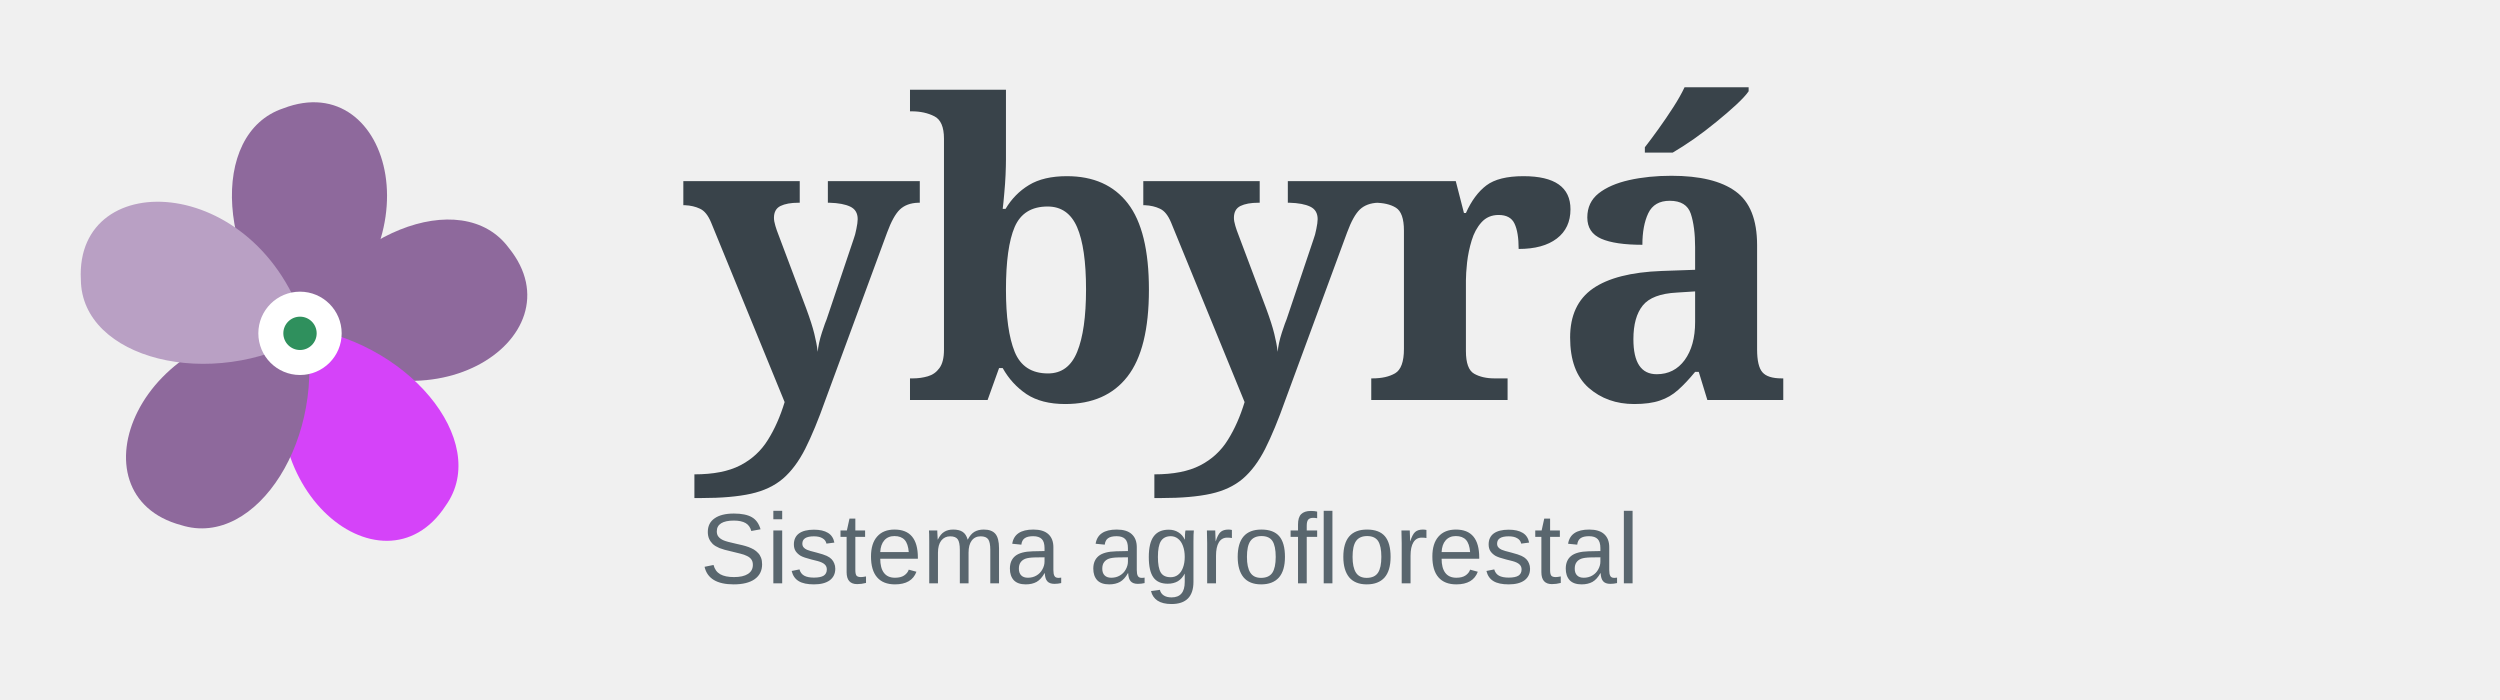
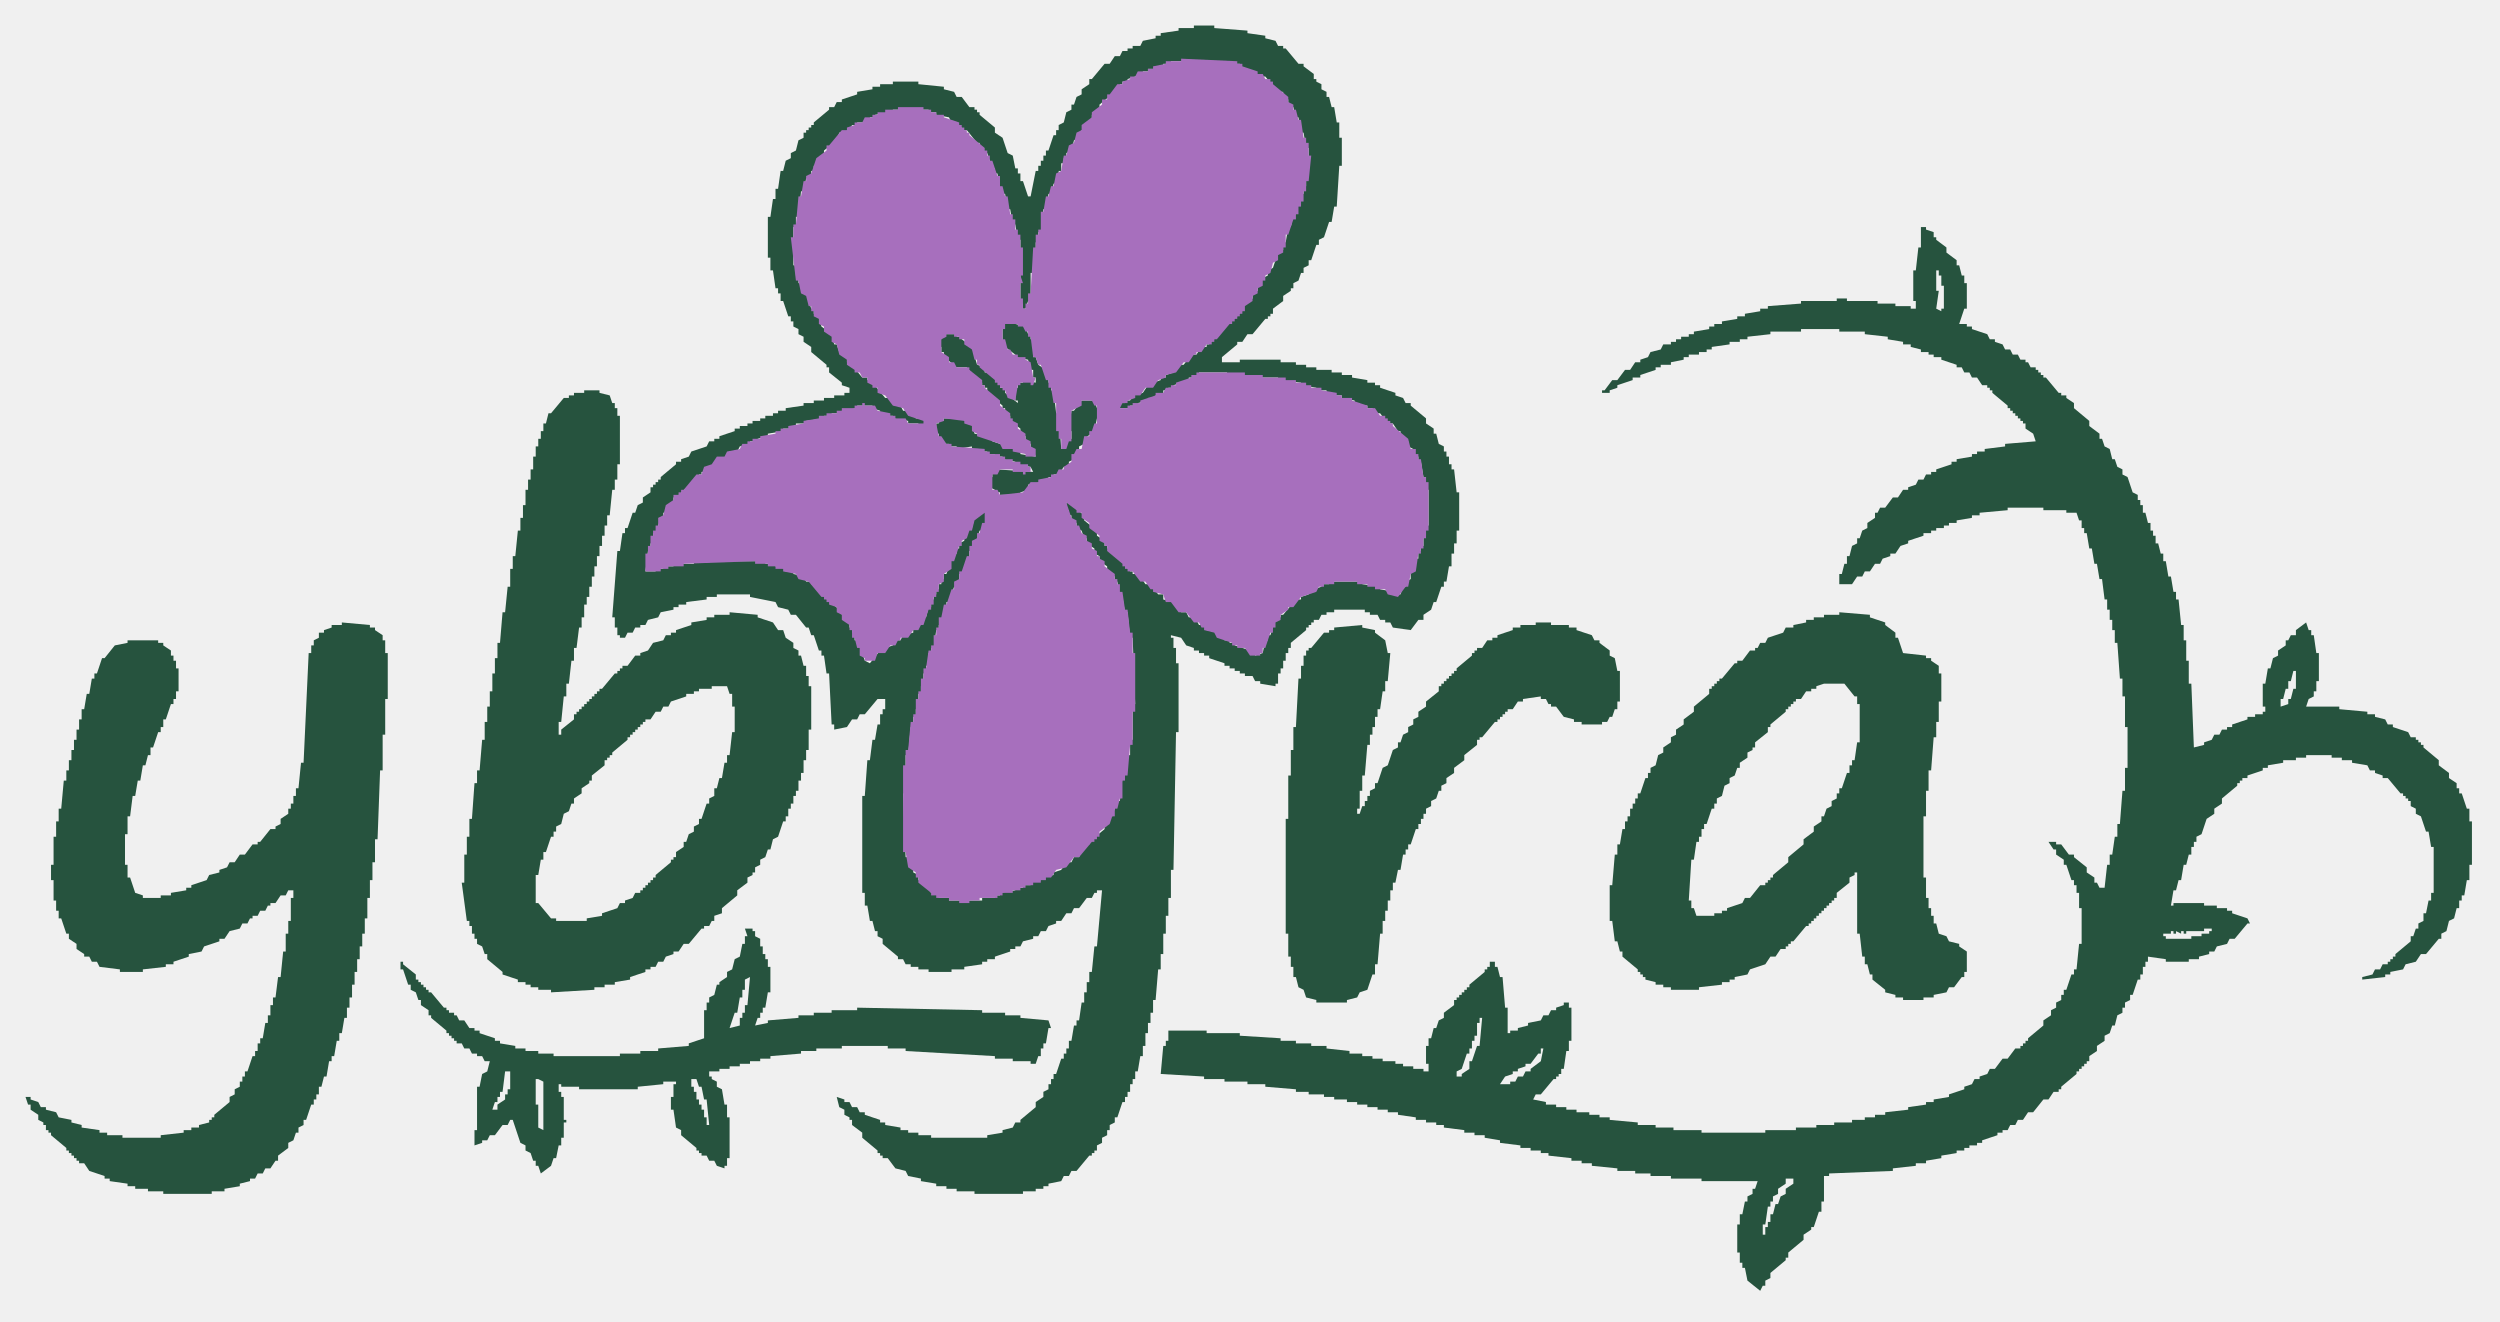
- <svg xmlns="http://www.w3.org/2000/svg" viewBox="0 0 300 84" role="img" aria-labelledby="titulo">
-   <g transform="translate(4 8)">
-     <g fill="#8E699C">
-       <path id="petala" d="M32 33C22 24 21 8 30 5c13-5 19 17 2 28Z" />
-       <use href="#petala" transform="rotate(72 32 32)" />
-       <use href="#petala" transform="rotate(144 32 32)" fill="#D543F9" />
-       <use href="#petala" transform="rotate(216 32 32)" />
-       <use href="#petala" transform="rotate(288 32 32)" fill="#B9A0C4" />
-     </g>
-     <circle cx="32" cy="32" r="5" fill="#FFFFFF" />
-     <circle cx="32" cy="32" r="2" fill="#2F905D" />
-   </g>
-   <text x="82" y="48" fill="#39434A" font-family="Georgia,serif" font-size="49" font-weight="600" letter-spacing="-2">ybyrá</text>
-   <text x="84" y="70" fill="#59666E" font-family="Segoe UI,Arial,sans-serif" font-size="12">Sistema agroflorestal</text>
+ <svg xmlns="http://www.w3.org/2000/svg" viewBox="328 528 980 518" role="img" aria-labelledby="titulo">
+   <path fill="#26533E" fill-rule="evenodd" d="M796 538L804 538L804 539L817 540L817 541L824 542L824 543L828 544L829 546L831 546L831 547L832 547L837 553L839 553L839 554L843 557L843 559L844 559L844 560L846 561L846 563L848 564L848 566L849 566L850 570L851 570L852 576L853 576L853 582L854 582L854 593L853 593L852 609L851 609L850 615L849 615L847 621L845 622L845 624L844 624L842 630L841 630L841 632L839 633L839 635L838 635L837 638L835 639L835 641L834 641L834 642L831 644L831 646L827 649L827 651L826 651L826 652L825 652L825 653L824 653L819 659L817 659L815 662L813 662L813 663L807 668L807 670L814 670L814 669L830 669L830 670L836 670L836 671L840 671L840 672L844 672L844 673L850 673L850 674L854 674L854 675L858 675L858 676L864 677L864 678L867 678L867 679L869 679L869 680L875 682L875 683L878 684L879 686L881 686L881 687L887 692L887 694L890 696L890 698L891 698L892 702L894 703L894 705L895 705L895 707L896 707L896 710L897 710L897 712L898 712L899 721L900 721L900 736L899 736L899 741L898 741L898 745L897 745L897 750L896 750L895 756L894 756L894 758L893 758L891 764L890 764L889 767L886 769L886 771L884 771L881 775L874 774L873 772L871 772L871 771L869 771L868 769L865 769L865 768L863 768L863 767L851 767L851 768L848 768L848 769L846 769L845 771L843 771L843 772L842 772L842 773L841 773L841 774L840 774L840 775L834 780L834 782L833 782L833 784L832 784L832 787L831 787L831 790L830 790L830 792L829 792L829 796L828 796L828 797L822 796L822 795L820 795L819 793L816 793L816 792L814 792L814 791L812 791L812 790L810 790L810 789L808 789L808 788L802 786L802 785L800 785L800 784L798 784L798 783L796 783L796 782L793 781L791 778L787 777L787 778L788 778L788 782L789 782L789 788L790 788L790 815L789 815L788 869L787 869L787 880L786 880L786 887L785 887L785 894L784 894L784 902L783 902L783 908L782 908L781 920L780 920L780 925L779 925L779 929L778 929L778 933L777 933L777 938L776 938L776 942L775 942L774 948L773 948L773 951L772 951L772 953L771 953L771 956L770 956L770 958L769 958L769 960L768 960L766 966L765 966L765 968L763 969L763 971L762 971L762 973L760 974L760 976L758 977L758 979L757 979L757 980L756 980L756 981L755 981L750 987L748 987L747 989L745 989L744 991L739 992L739 993L737 993L737 994L734 994L734 995L729 995L729 996L710 996L710 995L703 995L703 994L699 994L699 993L695 993L695 992L689 991L689 990L684 989L683 987L679 986L676 982L674 982L674 981L673 981L673 980L672 980L672 979L666 974L666 972L662 969L662 967L661 967L661 966L659 965L659 963L657 962L656 958L659 959L659 960L661 960L662 962L664 962L665 964L667 964L667 965L673 967L673 968L675 968L675 969L681 970L681 971L684 971L684 972L688 972L688 973L693 973L693 974L715 974L715 973L721 972L721 971L725 970L726 968L728 968L728 967L734 962L734 960L737 958L737 956L739 955L739 953L740 953L740 951L741 951L741 949L742 949L744 943L745 943L745 941L746 941L746 939L747 939L747 936L748 936L749 930L750 930L750 928L751 928L752 921L753 921L753 917L754 917L754 913L755 913L755 909L756 909L757 899L758 899L760 877L758 877L758 878L757 878L756 880L754 880L751 884L749 884L748 886L746 886L744 889L742 889L742 890L739 891L738 893L736 893L735 895L733 895L733 896L729 897L728 899L726 899L726 900L724 900L724 901L718 903L718 904L715 904L715 905L713 905L713 906L706 907L706 908L701 908L701 909L692 909L692 908L688 908L688 907L685 907L685 906L683 906L682 904L680 904L680 903L674 898L674 896L672 895L672 893L671 893L670 889L669 889L668 883L667 883L667 878L666 878L666 840L667 840L668 826L669 826L670 818L671 818L672 812L673 812L673 808L674 808L674 806L675 806L675 802L672 802L667 808L665 808L664 810L662 810L660 813L655 814L655 812L654 812L653 792L652 792L651 785L650 785L650 783L649 783L647 777L646 777L645 774L644 774L640 769L638 769L637 767L633 766L632 764L622 762L622 761L609 761L609 762L605 762L605 763L597 764L597 765L594 765L594 766L592 766L592 767L587 768L586 770L582 771L581 773L579 773L579 774L577 774L576 776L574 776L573 778L571 778L571 777L570 777L570 774L569 774L569 770L568 770L570 744L571 744L572 737L573 737L573 735L574 735L576 729L577 729L578 726L580 725L580 723L583 721L583 719L584 719L584 718L585 718L585 717L586 717L586 716L587 716L587 715L593 710L593 709L595 709L595 708L598 707L599 705L605 703L606 701L608 701L608 700L610 700L610 699L616 697L616 696L618 696L618 695L621 695L621 694L623 694L623 693L626 693L626 692L628 692L628 691L631 691L631 690L633 690L633 689L636 689L636 688L643 687L643 686L647 686L647 685L651 685L651 684L655 684L655 683L659 683L659 682L661 682L661 680L658 679L658 678L653 674L653 672L652 672L652 671L646 666L646 664L643 662L643 660L641 659L641 657L639 656L639 654L638 654L638 652L637 652L635 646L634 646L634 643L633 643L633 641L632 641L631 634L630 634L630 629L629 629L629 613L630 613L631 606L632 606L632 602L633 602L634 595L635 595L636 591L638 590L638 588L640 587L641 583L643 582L643 580L644 580L644 579L645 579L645 578L646 578L646 577L647 577L647 576L653 571L653 570L655 570L656 568L658 568L658 567L664 565L664 564L670 563L670 562L673 562L673 561L678 561L678 560L688 560L688 561L698 562L698 563L702 564L703 566L705 566L708 570L710 570L710 571L711 571L711 572L712 572L712 573L718 578L718 580L721 582L723 588L725 589L726 594L727 594L727 596L728 596L728 599L729 599L731 605L732 605L734 595L735 595L735 593L736 593L736 591L737 591L737 589L738 589L738 587L739 587L741 581L742 581L742 579L743 579L743 577L745 576L746 572L748 571L748 569L749 569L750 566L752 565L752 563L755 561L755 559L756 559L761 553L763 553L765 550L767 550L768 548L770 548L770 547L772 547L772 546L775 546L776 544L781 543L781 542L783 542L783 541L790 540L790 539L796 539ZM788 552L787 552L787 553L784 553L784 554L781 554L781 555L778 555L778 556L776 556L776 557L770 559L770 560L768 560L768 561L767 561L767 562L766 562L766 563L765 563L765 564L759 569L759 571L756 573L756 575L753 577L753 579L752 579L751 582L749 583L748 587L746 588L746 590L745 590L745 592L744 592L744 595L743 595L743 597L742 597L742 600L741 600L740 604L739 604L738 610L737 610L736 619L735 619L735 623L734 623L734 628L733 628L733 635L732 635L732 646L731 646L730 649L729 649L729 647L728 647L728 622L727 622L726 616L725 616L724 610L723 610L722 604L721 604L721 602L720 602L719 596L718 596L718 594L717 594L715 588L712 586L712 584L711 584L707 579L705 579L705 578L704 578L703 576L701 576L700 574L695 573L695 572L692 572L692 571L678 571L678 572L671 573L671 574L669 574L669 575L667 575L667 576L664 576L664 577L662 577L661 579L657 580L656 583L651 587L651 589L649 590L649 592L647 593L647 595L646 595L646 597L644 598L643 603L642 603L641 613L640 613L640 617L639 617L639 632L640 632L640 636L641 636L641 639L642 639L642 641L643 641L643 643L644 643L646 649L647 649L647 651L649 652L650 656L654 659L655 663L656 663L657 666L660 668L660 670L661 670L666 676L668 676L668 677L669 677L669 678L670 678L675 684L677 684L679 687L681 687L682 689L684 689L684 690L687 691L687 692L690 692L691 695L688 695L688 694L684 694L684 693L678 692L678 691L676 691L676 690L673 690L673 689L670 688L670 687L664 687L664 688L658 689L658 690L654 690L654 691L651 691L651 692L644 693L644 694L640 694L640 695L638 695L638 696L635 696L635 697L629 698L629 699L625 700L625 701L622 701L622 702L618 703L617 705L614 705L613 707L609 708L609 709L608 709L607 711L605 711L605 712L604 712L604 713L603 713L603 714L602 714L602 715L601 715L601 716L595 721L595 722L594 722L594 723L592 723L592 725L589 727L589 729L588 729L588 731L587 731L585 737L584 737L584 741L583 741L583 744L582 744L581 752L585 752L585 751L588 751L588 750L592 750L592 749L600 749L600 748L628 748L628 749L632 749L632 750L636 751L636 752L639 752L639 753L643 754L644 756L646 756L646 757L647 757L647 758L648 758L648 759L649 759L649 760L650 760L650 761L651 761L651 762L657 767L657 768L658 768L658 769L659 769L659 771L661 772L661 774L662 774L662 776L663 776L663 779L664 779L664 781L665 781L667 787L669 788L673 783L675 783L675 782L678 781L679 779L681 779L682 777L686 776L686 775L690 772L690 770L691 770L692 766L693 766L693 763L694 763L694 761L695 761L695 759L696 759L696 757L697 757L697 755L698 755L698 753L699 753L701 747L702 747L702 745L703 745L703 743L704 743L704 741L706 740L706 738L707 738L707 736L709 735L710 731L711 731L713 728L715 728L714 734L713 734L713 736L712 736L710 742L709 742L709 744L708 744L708 747L707 747L705 753L704 753L704 756L703 756L703 758L702 758L700 764L699 764L699 767L698 767L697 773L696 773L696 775L695 775L694 782L693 782L693 784L692 784L692 789L691 789L691 792L690 792L690 797L689 797L689 800L688 800L688 806L687 806L687 809L686 809L686 813L685 813L684 824L683 824L683 839L682 839L683 864L684 864L684 867L686 868L686 870L688 871L688 873L689 873L693 878L695 878L696 880L700 880L700 881L713 881L713 880L718 880L718 879L720 879L720 878L726 877L726 876L729 876L729 875L732 875L732 874L736 873L736 872L741 871L741 870L744 869L746 866L748 866L749 864L751 864L752 861L753 861L753 860L754 860L754 859L755 859L755 858L761 853L761 851L763 850L763 848L764 848L766 842L767 842L768 833L769 833L769 829L770 829L770 824L771 824L771 818L772 818L772 804L773 804L772 778L771 778L770 768L769 768L768 762L767 762L766 756L765 756L765 754L762 752L762 750L759 748L759 746L757 745L757 743L754 741L754 739L753 739L752 736L750 735L750 733L748 732L748 730L747 730L747 728L746 728L746 725L748 725L748 726L753 730L753 732L758 736L758 738L761 740L761 742L762 742L762 743L763 743L763 744L764 744L764 745L765 745L765 746L766 746L771 752L772 752L772 753L774 753L774 754L775 754L777 757L779 757L782 761L784 761L784 763L788 764L791 768L793 768L794 770L796 770L796 771L797 771L798 773L800 773L801 775L805 776L806 778L808 778L808 779L810 779L810 780L812 780L812 781L818 783L818 784L820 784L820 785L823 784L824 779L825 779L825 777L826 777L828 771L829 771L829 770L830 770L830 769L831 769L836 763L838 763L838 762L841 761L841 760L843 760L843 759L846 758L846 757L849 757L849 756L862 756L862 757L869 758L869 759L874 760L874 761L877 761L878 758L879 758L879 756L881 755L881 752L882 752L882 750L883 750L883 747L884 747L884 744L885 744L885 742L886 742L886 738L887 738L887 734L888 734L888 720L887 720L887 715L886 715L885 709L884 709L884 707L882 706L882 704L880 703L880 701L877 699L877 697L876 697L874 694L872 694L869 690L867 690L866 688L864 688L864 687L861 687L861 686L859 686L859 685L854 684L854 683L850 683L850 682L848 682L848 681L844 681L844 680L838 679L838 678L829 677L829 676L819 676L819 675L809 675L809 674L798 674L798 675L796 675L796 676L794 676L794 677L788 679L788 680L786 680L786 681L784 681L784 682L781 683L781 684L778 684L778 685L774 686L774 687L771 687L771 688L767 688L767 686L769 686L769 685L771 685L772 683L776 682L778 679L780 679L780 678L783 677L783 676L785 676L785 675L788 674L790 671L792 671L795 667L797 667L799 664L801 664L801 663L802 663L802 662L803 662L803 661L804 661L804 660L805 660L805 659L806 659L806 658L807 658L807 657L813 652L813 651L814 651L814 650L815 650L815 648L819 645L819 643L821 642L821 640L822 640L823 637L825 636L825 634L827 633L829 627L831 626L831 623L832 623L833 617L834 617L835 612L836 612L837 608L838 608L838 604L839 604L839 601L840 601L840 596L841 596L841 586L840 586L839 580L838 580L837 574L836 574L835 570L833 569L833 567L831 566L831 564L829 564L824 558L822 558L822 557L820 557L820 556L814 554L814 553L809 553L809 552ZM1081 617L1083 617L1083 618L1086 619L1086 621L1087 621L1087 622L1091 625L1091 627L1095 630L1095 632L1096 632L1097 636L1098 636L1098 639L1099 639L1099 649L1098 649L1096 655L1099 655L1099 656L1101 656L1101 657L1107 659L1108 661L1110 661L1110 662L1113 663L1114 665L1116 665L1117 667L1119 667L1120 669L1122 669L1122 670L1123 670L1124 672L1126 672L1126 673L1127 673L1127 674L1128 674L1128 675L1129 675L1129 676L1130 676L1135 682L1136 682L1136 683L1138 683L1138 684L1141 686L1141 688L1147 693L1147 695L1151 698L1151 700L1152 700L1153 703L1155 704L1156 708L1157 708L1158 711L1160 712L1160 714L1162 715L1164 721L1166 722L1166 724L1167 724L1167 726L1168 726L1168 729L1169 729L1170 733L1171 733L1171 736L1172 736L1172 738L1173 738L1173 741L1174 741L1175 745L1176 745L1176 748L1177 748L1178 754L1179 754L1180 760L1181 760L1181 763L1182 763L1183 773L1184 773L1184 779L1185 779L1185 787L1186 787L1186 796L1187 796L1188 821L1192 820L1192 819L1195 818L1196 816L1198 816L1199 814L1201 814L1201 813L1203 813L1203 812L1209 810L1209 809L1212 809L1212 808L1215 808L1215 807L1216 807L1216 805L1215 805L1215 796L1216 796L1217 790L1218 790L1219 786L1221 785L1221 783L1224 781L1224 779L1225 779L1226 777L1228 777L1228 775L1232 772L1233 775L1234 775L1234 777L1235 777L1236 784L1237 784L1237 795L1236 795L1236 799L1235 799L1235 801L1233 802L1232 805L1245 805L1245 806L1256 807L1256 808L1259 808L1259 809L1263 810L1264 812L1266 812L1266 813L1272 815L1273 817L1275 817L1275 818L1276 818L1276 819L1277 819L1277 820L1278 820L1278 821L1284 826L1284 828L1288 831L1288 833L1291 835L1291 837L1292 837L1292 839L1293 839L1295 845L1296 845L1296 850L1297 850L1297 867L1296 867L1296 873L1295 873L1294 879L1293 879L1293 881L1292 881L1292 884L1291 884L1290 888L1288 889L1287 893L1285 894L1285 896L1284 896L1279 902L1277 902L1275 905L1271 906L1270 908L1265 909L1265 910L1263 910L1263 911L1254 912L1254 911L1258 910L1259 908L1261 908L1262 906L1264 906L1264 905L1265 905L1265 904L1266 904L1266 903L1267 903L1267 902L1273 897L1273 895L1274 895L1275 892L1276 892L1276 890L1278 889L1278 886L1279 886L1280 881L1281 881L1281 878L1282 878L1282 860L1281 860L1280 854L1279 854L1277 848L1275 847L1275 845L1273 844L1273 842L1272 842L1272 841L1271 841L1271 840L1270 840L1270 839L1269 839L1264 833L1262 833L1262 832L1259 831L1259 830L1257 830L1256 828L1250 827L1250 826L1246 826L1246 825L1242 825L1242 824L1232 824L1232 825L1228 825L1228 826L1223 826L1223 827L1217 828L1217 829L1215 829L1215 830L1209 832L1209 833L1207 833L1207 834L1206 834L1206 835L1205 835L1205 836L1199 841L1199 843L1196 845L1196 847L1193 849L1191 855L1189 856L1189 858L1188 858L1188 860L1187 860L1187 863L1186 863L1185 867L1184 867L1183 873L1182 873L1181 877L1180 877L1179 883L1180 883L1180 882L1192 882L1192 883L1197 883L1197 884L1201 884L1201 885L1203 885L1203 886L1209 888L1210 890L1209 890L1204 896L1202 896L1201 898L1197 899L1196 901L1194 901L1194 902L1190 903L1190 904L1186 904L1186 905L1177 905L1177 904L1170 903L1170 905L1169 905L1169 907L1168 907L1168 910L1167 910L1167 912L1166 912L1164 918L1163 918L1163 920L1161 921L1161 923L1160 923L1160 925L1158 926L1157 930L1156 930L1155 933L1153 934L1153 936L1150 938L1150 940L1147 942L1147 944L1146 944L1146 945L1145 945L1145 946L1144 946L1144 947L1143 947L1143 948L1142 948L1142 949L1136 954L1136 955L1135 955L1135 956L1133 956L1131 959L1129 959L1125 964L1123 964L1121 967L1119 967L1118 969L1116 969L1115 971L1113 971L1113 972L1111 972L1111 973L1105 975L1105 976L1103 976L1103 977L1100 977L1100 978L1098 978L1098 979L1095 979L1095 980L1089 981L1089 982L1083 983L1083 984L1079 984L1079 985L1070 986L1070 987L1045 988L1045 989L1043 989L1043 999L1042 999L1042 1003L1041 1003L1039 1009L1038 1009L1038 1010L1035 1012L1035 1014L1029 1019L1029 1021L1028 1021L1028 1022L1022 1027L1022 1029L1020 1030L1020 1032L1019 1032L1018 1034L1013 1030L1012 1025L1011 1025L1011 1023L1010 1023L1010 1019L1009 1019L1009 1008L1010 1008L1010 1004L1011 1004L1012 999L1013 999L1013 997L1015 996L1015 994L1016 994L1017 991L995 991L995 990L983 990L983 989L975 989L975 988L969 988L969 987L962 987L962 986L952 985L952 984L948 984L948 983L944 983L944 982L935 981L935 980L932 980L932 979L928 979L928 978L924 978L924 977L916 976L916 975L910 974L910 973L906 973L906 972L902 972L902 971L894 970L894 969L891 969L891 968L887 968L887 967L883 967L883 966L876 965L876 964L872 964L872 963L868 963L868 962L864 962L864 961L860 961L860 960L856 960L856 959L851 959L851 958L847 958L847 957L841 957L841 956L836 956L836 955L824 954L824 953L817 953L817 952L808 952L808 951L800 951L800 950L783 949L784 938L785 938L785 936L786 936L786 932L801 932L801 933L814 933L814 934L830 935L830 936L836 936L836 937L842 937L842 938L848 938L848 939L857 940L857 941L862 941L862 942L866 942L866 943L870 943L870 944L875 944L875 945L878 945L878 946L882 946L882 947L886 947L886 948L888 948L888 945L887 945L887 938L888 938L888 935L889 935L890 931L891 931L892 928L894 927L894 925L898 922L898 920L899 920L899 919L900 919L900 918L901 918L901 917L902 917L902 916L903 916L903 915L904 915L904 914L910 909L910 908L911 908L911 907L912 907L912 905L914 905L914 907L915 907L916 911L917 911L918 923L919 923L919 933L920 933L920 932L923 932L923 931L927 930L927 929L932 928L933 926L935 926L936 924L938 924L938 923L941 922L941 921L943 921L943 923L944 923L944 936L943 936L943 940L942 940L941 947L940 947L940 949L939 949L939 950L938 950L938 951L937 951L932 957L930 957L929 959L934 960L934 961L938 961L938 962L942 962L942 963L946 963L946 964L951 964L951 965L955 965L955 966L959 966L959 967L970 968L970 969L977 969L977 970L984 970L984 971L995 971L995 972L1020 972L1020 971L1032 971L1032 970L1040 970L1040 969L1047 969L1047 968L1054 968L1054 967L1059 967L1059 966L1063 966L1063 965L1067 965L1067 964L1076 963L1076 962L1083 961L1083 960L1086 960L1086 959L1092 958L1092 957L1098 955L1098 954L1101 953L1102 951L1104 951L1104 950L1107 949L1108 947L1110 947L1113 943L1115 943L1118 939L1120 939L1120 938L1121 938L1121 937L1122 937L1122 936L1123 936L1123 935L1129 930L1129 928L1132 926L1132 924L1134 923L1134 921L1136 920L1136 918L1137 918L1137 916L1138 916L1140 910L1141 910L1141 908L1142 908L1143 898L1144 898L1144 884L1143 884L1143 878L1142 878L1142 875L1141 875L1141 873L1140 873L1138 867L1137 867L1137 865L1134 863L1134 861L1133 861L1131 858L1134 858L1134 859L1136 859L1139 863L1141 863L1141 864L1146 868L1146 870L1149 872L1149 874L1150 874L1151 876L1153 876L1154 867L1155 867L1155 863L1156 863L1157 856L1158 856L1158 851L1159 851L1160 838L1161 838L1161 829L1162 829L1162 813L1161 813L1161 801L1160 801L1160 794L1159 794L1158 780L1157 780L1157 775L1156 775L1156 771L1155 771L1155 767L1154 767L1154 763L1153 763L1152 755L1151 755L1150 749L1149 749L1148 743L1147 743L1146 737L1145 737L1145 735L1144 735L1144 732L1143 732L1142 729L1138 729L1138 728L1129 728L1129 727L1115 727L1115 728L1104 729L1104 730L1101 730L1101 731L1095 732L1095 733L1092 733L1092 734L1090 734L1090 735L1087 735L1087 736L1085 736L1085 737L1082 737L1082 738L1076 740L1076 741L1073 742L1071 745L1069 745L1069 746L1066 747L1065 749L1063 749L1061 752L1059 752L1058 754L1056 754L1054 757L1049 757L1049 753L1050 753L1051 749L1052 749L1052 746L1053 746L1054 742L1056 741L1056 739L1057 739L1058 736L1060 735L1060 733L1063 731L1063 729L1064 729L1065 727L1067 727L1070 723L1072 723L1074 720L1076 720L1076 719L1079 718L1080 716L1082 716L1083 714L1085 714L1085 713L1087 713L1087 712L1093 710L1093 709L1095 709L1095 708L1101 707L1101 706L1103 706L1103 705L1106 705L1106 704L1114 703L1114 702L1126 701L1125 698L1122 696L1122 694L1121 694L1121 693L1120 693L1120 692L1119 692L1119 691L1118 691L1118 690L1117 690L1117 689L1116 689L1116 688L1115 688L1115 687L1109 682L1109 681L1108 681L1108 680L1107 680L1107 679L1105 679L1103 676L1101 676L1100 674L1098 674L1097 672L1095 672L1095 671L1089 669L1089 668L1086 668L1086 667L1084 667L1084 666L1081 666L1081 665L1077 664L1077 663L1074 663L1074 662L1068 661L1068 660L1059 659L1059 658L1049 658L1049 657L1034 657L1034 658L1022 658L1022 659L1013 660L1013 661L1010 661L1010 662L1006 662L1006 663L999 664L999 665L997 665L997 666L994 666L994 667L990 667L990 668L988 668L988 669L983 670L983 671L979 671L979 672L977 672L977 673L971 675L971 676L968 676L968 677L962 679L962 680L959 681L959 682L956 682L956 681L957 681L960 677L962 677L965 673L967 673L969 670L971 670L971 669L974 668L975 666L979 665L980 663L983 663L983 662L985 662L985 661L987 661L987 660L990 660L990 659L992 659L992 658L998 657L998 656L1000 656L1000 655L1003 655L1003 654L1009 653L1009 652L1012 652L1012 651L1018 650L1018 649L1021 649L1021 648L1034 647L1034 646L1048 646L1048 645L1052 645L1052 646L1064 646L1064 647L1071 647L1071 648L1077 648L1077 649L1079 649L1079 646L1078 646L1078 634L1079 634L1080 625L1081 625ZM1088 634L1087 634L1087 642L1088 642L1087 649L1089 650L1089 649L1090 649L1090 640L1089 640L1089 636L1088 636ZM723 654L726 654L726 655L730 656L731 659L732 659L732 661L733 661L733 668L734 668L735 671L738 673L738 676L739 676L739 678L740 678L740 681L741 681L742 690L743 690L744 704L745 704L746 701L748 700L748 697L747 697L748 689L749 689L752 685L757 685L758 688L759 688L759 692L758 692L757 697L753 700L753 702L751 703L751 705L750 705L749 708L747 709L747 711L745 711L743 714L741 714L741 715L739 715L739 716L736 716L736 717L731 718L731 720L728 721L728 722L720 722L720 721L718 721L718 720L716 719L716 715L717 715L717 713L719 713L719 712L733 713L732 711L726 710L726 709L721 708L721 707L718 707L718 706L715 706L715 705L713 705L713 704L709 704L709 703L703 704L703 703L700 703L700 702L698 702L698 701L696 700L696 698L695 698L695 694L696 694L696 693L698 693L698 692L706 692L706 693L709 694L710 698L715 699L715 700L717 700L717 701L723 703L723 704L726 704L726 705L728 705L728 706L734 707L733 704L732 704L732 702L730 701L730 699L728 698L728 696L724 693L724 691L722 690L722 688L721 688L721 687L715 682L715 680L714 680L714 679L713 679L713 678L712 678L707 672L702 672L702 671L698 668L698 666L697 666L697 664L696 664L696 661L697 661L698 659L703 659L703 660L705 660L705 661L709 664L711 671L714 672L714 674L716 674L716 675L720 678L720 680L722 680L722 682L727 686L727 685L726 685L726 680L727 680L727 678L729 678L729 677L734 678L734 676L733 676L733 673L732 673L731 669L726 668L726 667L722 664L722 662L721 662L721 655L723 655ZM557 681L563 681L563 682L567 683L568 686L569 686L569 688L570 688L570 691L571 691L571 710L570 710L570 716L569 716L569 720L568 720L567 730L566 730L566 734L565 734L565 738L564 738L564 742L563 742L563 746L562 746L562 750L561 750L561 754L560 754L560 758L559 758L559 762L558 762L558 765L557 765L557 770L556 770L556 774L555 774L554 782L553 782L553 787L552 787L551 796L550 796L550 801L549 801L548 811L547 811L547 816L548 816L548 814L553 810L553 808L554 808L554 807L555 807L555 806L556 806L556 805L557 805L557 804L558 804L558 803L559 803L559 802L560 802L560 801L561 801L561 800L562 800L562 799L563 799L563 798L564 798L569 792L570 792L570 791L571 791L571 790L572 790L572 789L574 789L577 785L579 785L579 784L582 783L584 780L588 779L589 777L591 777L591 776L593 776L593 775L599 773L599 772L605 771L605 770L608 770L608 769L614 769L614 768L625 769L625 770L631 772L633 775L635 775L636 778L639 780L639 782L641 783L641 785L642 785L643 789L644 789L644 793L645 793L645 797L646 797L646 814L645 814L645 822L644 822L644 826L643 826L643 831L642 831L642 834L641 834L641 838L640 838L640 840L639 840L639 843L638 843L638 845L637 845L637 848L636 848L636 850L635 850L633 856L631 857L630 861L629 861L628 864L626 865L626 867L624 868L624 870L623 870L623 871L621 872L621 874L617 877L617 879L611 884L611 886L608 887L608 889L607 889L606 891L604 891L604 892L603 892L598 898L596 898L594 901L592 901L592 902L589 903L588 905L586 905L585 907L583 907L583 908L581 908L581 909L575 911L575 912L569 913L569 914L565 914L565 915L561 915L561 916L544 917L544 916L539 916L539 915L536 915L536 914L534 914L534 913L531 913L531 912L525 910L525 909L519 904L519 902L518 902L517 899L515 898L515 896L514 896L514 894L513 894L513 891L512 891L512 889L511 889L509 874L510 874L510 863L511 863L511 856L512 856L512 849L513 849L514 835L515 835L515 830L516 830L517 818L518 818L518 811L519 811L519 805L520 805L520 799L521 799L521 792L522 792L522 786L523 786L523 780L524 780L525 768L526 768L527 758L528 758L528 751L529 751L529 746L530 746L531 736L532 736L532 731L533 731L533 726L534 726L534 720L535 720L535 716L536 716L536 712L537 712L537 707L538 707L538 703L539 703L539 700L540 700L540 697L541 697L541 694L542 694L543 690L544 690L549 684L551 684L551 683L553 683L553 682L557 682ZM1049 768L1061 769L1061 770L1067 772L1067 773L1071 776L1071 778L1072 778L1074 784L1083 785L1083 786L1085 786L1085 787L1088 789L1088 792L1089 792L1089 803L1088 803L1088 811L1087 811L1087 817L1086 817L1085 830L1084 830L1084 838L1083 838L1083 848L1082 848L1082 872L1083 872L1083 880L1084 880L1084 884L1085 884L1085 887L1086 887L1086 890L1087 890L1088 894L1091 895L1092 897L1096 898L1096 899L1099 901L1099 909L1098 909L1098 911L1097 911L1094 915L1092 915L1091 917L1086 918L1086 919L1082 919L1082 920L1074 920L1074 919L1071 919L1071 918L1067 917L1067 916L1062 912L1062 910L1061 910L1060 906L1059 906L1059 903L1058 903L1057 894L1056 894L1056 870L1055 870L1055 871L1053 872L1053 874L1048 878L1048 880L1047 880L1047 881L1046 881L1046 882L1045 882L1045 883L1044 883L1044 884L1043 884L1043 885L1042 885L1042 886L1041 886L1041 887L1040 887L1040 888L1039 888L1039 889L1038 889L1038 890L1037 890L1037 891L1036 891L1031 897L1030 897L1030 898L1029 898L1029 899L1028 899L1028 900L1026 900L1024 903L1022 903L1020 906L1014 908L1013 910L1008 911L1008 912L1006 912L1006 913L1003 913L1003 914L994 915L994 916L983 916L983 915L980 915L980 914L977 914L977 913L973 912L973 911L972 911L972 910L971 910L971 909L970 909L970 908L964 903L964 901L963 901L962 897L961 897L960 889L959 889L959 875L960 875L961 863L962 863L962 859L963 859L964 853L965 853L965 850L966 850L966 848L967 848L967 845L968 845L968 843L969 843L969 841L970 841L970 839L971 839L973 833L974 833L974 831L975 831L975 829L977 828L978 824L980 823L980 821L983 819L983 817L985 816L985 814L988 812L988 810L992 807L992 805L998 800L998 798L999 798L999 797L1000 797L1000 796L1001 796L1001 795L1002 795L1002 794L1003 794L1008 788L1009 788L1009 787L1011 787L1014 783L1016 783L1016 782L1017 782L1018 780L1020 780L1021 778L1027 776L1028 774L1031 774L1031 773L1036 772L1036 771L1039 771L1039 770L1043 770L1043 769L1049 769ZM462 772L473 773L473 774L475 774L475 775L478 777L478 779L479 779L479 784L480 784L480 802L479 802L479 816L478 816L478 830L477 830L476 857L475 857L475 866L474 866L474 873L473 873L473 880L472 880L472 888L471 888L471 894L470 894L470 899L469 899L469 904L468 904L468 909L467 909L467 914L466 914L466 919L465 919L465 923L464 923L464 927L463 927L462 933L461 933L461 936L460 936L459 942L458 942L458 944L457 944L456 950L455 950L454 954L453 954L453 957L452 957L452 959L451 959L451 961L450 961L448 967L447 967L447 969L445 970L445 972L444 972L443 975L441 976L441 978L437 981L437 983L436 983L434 986L432 986L431 988L429 988L428 990L426 990L426 991L422 992L422 993L416 994L416 995L411 995L411 996L392 996L392 995L386 995L386 994L381 994L381 993L378 993L378 992L371 991L371 990L369 990L369 989L363 987L361 984L359 984L359 983L358 983L358 982L357 982L357 981L356 981L356 980L355 980L355 979L354 979L354 978L348 973L348 972L347 972L347 971L346 971L346 969L345 969L345 968L343 967L343 965L340 963L340 961L339 961L338 958L340 958L340 959L343 960L344 962L346 962L346 963L350 964L351 966L356 967L356 968L360 969L360 970L367 971L367 972L370 972L370 973L376 973L376 974L391 974L391 973L400 972L400 971L403 971L403 970L406 970L406 969L410 968L410 967L411 967L411 966L412 966L412 965L418 960L418 958L420 957L420 955L422 954L422 952L423 952L423 950L424 950L424 948L425 948L427 942L428 942L428 940L429 940L429 937L430 937L430 935L431 935L432 929L433 929L433 926L434 926L434 922L435 922L435 919L436 919L437 911L438 911L439 901L440 901L440 894L441 894L441 889L442 889L442 880L443 880L443 877L441 877L440 879L438 879L436 882L434 882L434 883L433 883L432 885L430 885L429 887L427 887L427 888L426 888L425 890L423 890L422 892L418 893L416 896L414 896L414 897L408 899L407 901L402 902L402 903L396 905L396 906L393 906L393 907L384 908L384 909L375 909L375 908L367 907L366 905L364 905L363 903L361 903L361 902L358 900L358 898L355 896L355 894L354 894L352 888L351 888L351 885L350 885L350 881L349 881L349 873L348 873L348 867L349 867L349 856L350 856L350 850L351 850L351 845L352 845L353 834L354 834L354 830L355 830L355 826L356 826L356 822L357 822L357 818L358 818L358 814L359 814L359 810L360 810L360 806L361 806L362 800L363 800L364 794L365 794L365 792L366 792L368 786L369 786L373 781L378 780L378 779L390 779L390 780L392 780L392 781L395 783L395 785L396 785L396 787L397 787L397 790L398 790L398 799L397 799L397 802L396 802L396 804L395 804L393 810L392 810L392 813L391 813L391 815L390 815L388 821L387 821L387 824L386 824L385 828L384 828L383 834L382 834L381 840L380 840L379 848L378 848L378 855L377 855L377 867L378 867L378 872L379 872L381 878L384 879L384 880L391 880L391 879L395 879L395 878L401 877L401 876L403 876L403 875L409 873L410 871L414 870L414 869L417 868L418 866L420 866L422 863L424 863L427 859L429 859L429 858L430 858L434 853L436 853L436 852L438 851L438 849L441 847L441 845L442 845L442 843L443 843L443 840L444 840L444 837L445 837L446 827L447 827L449 784L450 784L450 781L451 781L451 779L453 778L453 776L455 776L455 775L458 774L458 773L462 773ZM930 772L936 772L936 773L943 773L943 774L946 774L946 775L952 777L953 779L955 779L955 780L959 783L959 785L961 786L962 791L963 791L963 803L962 803L962 806L961 806L960 809L959 809L958 811L956 811L956 812L948 812L948 811L945 811L945 810L941 809L938 805L936 805L936 804L935 804L934 802L932 802L932 801L925 802L925 803L923 803L921 806L919 806L919 807L918 807L918 808L917 808L917 809L916 809L916 810L915 810L915 811L914 811L909 817L908 817L908 818L907 818L907 820L902 824L902 826L898 829L898 831L895 833L895 835L893 836L893 838L892 838L891 841L889 842L889 844L887 845L887 847L886 847L886 849L885 849L885 851L884 851L884 853L883 853L881 859L880 859L880 861L879 861L879 863L878 863L877 869L876 869L875 874L874 874L874 877L873 877L873 881L872 881L872 885L871 885L871 889L870 889L870 894L869 894L868 906L867 906L867 910L866 910L864 916L861 917L860 919L856 920L856 921L844 921L844 920L840 919L839 916L837 915L836 911L835 911L835 907L834 907L834 903L833 903L833 894L832 894L832 849L833 849L833 832L834 832L834 822L835 822L835 813L836 813L837 794L838 794L838 789L839 789L839 785L840 785L840 783L841 783L841 782L842 782L847 776L849 776L849 775L851 775L851 774L862 773L862 774L867 775L867 776L871 779L872 784L873 784L872 795L871 795L871 799L870 799L869 806L868 806L868 809L867 809L867 813L866 813L866 816L865 816L865 820L864 820L863 832L862 832L862 838L861 838L861 845L860 845L860 847L861 847L862 844L863 844L863 842L864 842L864 840L865 840L865 838L867 837L867 835L868 835L870 829L872 828L874 822L876 821L876 819L877 819L878 816L880 815L880 813L882 812L882 810L884 809L884 807L887 805L887 803L892 799L892 797L893 797L893 796L894 796L894 795L895 795L895 794L896 794L896 793L897 793L897 792L898 792L898 791L899 791L899 790L905 785L905 784L906 784L906 783L907 783L907 782L909 782L911 779L913 779L913 778L915 778L915 777L921 775L921 774L924 774L924 773L930 773ZM1228 791L1227 791L1226 795L1225 795L1225 798L1224 798L1223 802L1222 802L1222 805L1225 804L1225 802L1226 802L1227 798L1228 798ZM1043 796L1040 797L1040 798L1038 798L1038 799L1036 799L1034 802L1032 802L1032 803L1031 803L1031 804L1030 804L1030 805L1029 805L1029 806L1028 806L1028 807L1022 812L1022 813L1021 813L1021 815L1016 819L1016 821L1015 821L1015 822L1013 823L1013 825L1010 827L1010 829L1009 829L1008 832L1006 833L1006 835L1004 836L1003 840L1001 841L1001 843L1000 843L1000 845L999 845L997 851L996 851L996 853L995 853L995 856L994 856L994 858L993 858L992 865L991 865L990 881L991 881L991 884L992 884L993 887L1000 887L1000 886L1003 886L1003 885L1005 885L1005 884L1011 882L1012 880L1014 880L1018 875L1020 875L1020 874L1021 874L1021 873L1022 873L1022 872L1023 872L1023 871L1029 866L1029 864L1035 859L1035 857L1039 854L1039 852L1042 850L1042 848L1043 848L1044 845L1046 844L1046 842L1048 841L1048 839L1049 839L1049 837L1050 837L1052 831L1053 831L1053 828L1054 828L1054 826L1055 826L1056 819L1057 819L1057 804L1056 804L1056 801L1055 801L1051 796ZM608 797L607 797L607 798L602 798L602 799L600 799L600 800L597 800L597 801L591 803L590 805L588 805L587 807L585 807L583 810L581 810L581 811L580 811L580 812L579 812L579 813L578 813L578 814L577 814L577 815L576 815L576 816L575 816L575 817L574 817L574 818L568 823L568 824L567 824L567 825L566 825L566 826L565 826L565 828L560 832L560 834L559 834L559 835L556 837L556 839L553 841L553 843L552 843L551 846L549 847L548 851L546 852L546 854L545 854L545 856L544 856L542 862L541 862L541 865L540 865L539 871L538 871L538 882L539 882L544 888L546 888L546 889L558 889L558 888L564 887L564 886L570 884L571 882L573 882L573 881L576 880L577 878L579 878L579 877L580 877L580 876L581 876L581 875L582 875L582 874L583 874L583 873L584 873L584 872L585 872L585 871L591 866L591 865L592 865L592 864L593 864L593 862L596 860L596 858L597 858L598 855L600 854L600 852L602 851L602 849L603 849L605 843L606 843L606 841L608 840L608 837L609 837L610 833L611 833L612 827L613 827L613 824L614 824L615 815L616 815L616 805L615 805L615 800L614 800L613 797ZM1193 892L1192 892L1192 893L1185 893L1185 894L1184 894L1184 893L1183 893L1183 894L1181 893L1181 894L1180 894L1180 893L1179 893L1179 894L1176 894L1176 895L1177 895L1177 896L1187 896L1187 895L1191 895L1191 894L1194 894L1194 893L1195 893L1195 892ZM620 892L623 892L623 893L624 893L624 895L626 896L626 899L627 899L627 902L628 902L628 904L629 904L629 907L630 907L630 917L629 917L628 923L627 923L627 925L626 925L626 927L625 927L624 930L629 929L629 928L641 927L641 926L647 926L647 925L654 925L654 924L664 924L664 923L713 924L713 925L722 925L722 926L728 926L728 927L739 928L740 931L739 931L738 937L737 937L737 939L736 939L736 942L735 942L734 945L732 945L732 944L725 944L725 943L718 943L718 942L683 940L683 939L676 939L676 938L658 938L658 939L648 939L648 940L642 940L642 941L630 942L630 943L626 943L626 944L622 944L622 945L618 945L618 946L614 946L614 947L610 947L610 948L606 948L606 950L607 950L607 951L609 952L609 954L611 955L612 961L613 961L613 966L614 966L614 982L613 982L613 985L612 985L612 986L609 985L608 983L606 983L605 981L603 981L603 980L602 980L602 979L601 979L601 978L595 973L595 971L593 970L592 963L591 963L591 958L592 958L592 953L593 953L593 952L588 952L588 953L578 954L578 955L555 955L555 954L548 954L548 953L547 953L547 956L548 956L548 958L549 958L549 967L550 967L550 968L549 968L549 974L548 974L548 977L547 977L546 982L545 982L544 985L540 988L539 985L538 985L538 983L537 983L536 980L534 979L534 977L532 976L529 967L528 967L527 969L525 969L522 973L520 973L519 975L517 975L517 976L514 977L514 971L515 971L515 954L516 954L517 949L519 948L520 944L518 944L517 942L515 942L515 941L513 941L512 939L510 939L509 937L507 937L507 936L506 936L506 935L505 935L505 934L504 934L504 933L503 933L503 932L497 927L497 926L496 926L496 924L493 922L493 920L492 920L491 917L489 916L489 914L488 914L486 908L485 908L485 905L486 905L486 906L491 910L491 912L492 912L492 913L493 913L493 914L494 914L494 915L495 915L495 916L496 916L496 917L497 917L502 923L503 923L503 924L504 924L504 925L506 925L506 926L507 926L508 928L510 928L512 931L514 931L514 932L516 932L516 933L522 935L522 936L524 936L524 937L530 938L530 939L534 939L534 940L539 940L539 941L545 941L545 942L571 942L571 941L579 941L579 940L586 940L586 939L598 938L598 937L604 935L604 924L605 924L605 921L606 921L606 919L608 918L609 914L610 914L610 913L613 911L613 909L615 908L616 904L618 903L619 898L620 898L620 895L621 895ZM622 911L620 912L620 916L619 916L619 919L618 919L617 925L616 925L614 931L618 930L618 927L619 927L619 925L620 925L620 922L621 922ZM909 927L908 927L908 929L907 929L907 934L906 934L906 936L905 936L905 939L904 939L904 941L903 941L901 947L899 948L899 950L901 950L901 949L904 947L904 944L905 944L907 938L908 938ZM933 939L932 939L932 941L931 941L928 945L926 945L926 946L923 947L923 948L921 948L921 949L918 950L916 953L920 953L920 952L922 952L923 950L925 950L926 948L928 948L928 947L932 944ZM527 948L526 948L525 956L524 956L524 958L523 958L523 960L522 960L521 963L523 963L523 961L526 959L526 957L527 957L527 955L528 955L528 948ZM539 951L538 951L538 961L539 961L539 970L541 971L541 952ZM600 951L599 951L599 954L600 954L600 956L601 956L601 959L602 959L602 961L603 961L603 963L604 963L604 966L605 966L605 969L606 969L605 959L604 959L603 954L602 954L601 951ZM1029 990L1028 990L1028 992L1025 994L1025 996L1023 997L1023 999L1022 999L1022 1001L1021 1001L1020 1008L1019 1008L1019 1012L1020 1012L1020 1009L1021 1009L1021 1007L1022 1007L1022 1004L1023 1004L1024 1000L1025 1000L1026 997L1028 996L1028 994L1031 992L1031 990Z" />
+   <path fill="#A76FBD" fill-rule="evenodd" d="M791 551L813 552L813 553L815 553L815 554L821 556L821 557L823 557L824 559L826 559L826 560L827 560L827 561L833 566L833 568L835 569L835 571L836 571L837 575L838 575L839 582L840 582L840 584L841 584L841 589L842 589L841 599L840 599L840 603L839 603L839 607L838 607L838 609L837 609L837 612L836 612L836 614L835 614L833 620L832 620L832 625L831 625L831 627L829 628L829 630L827 631L826 635L824 636L824 638L823 638L823 640L821 641L821 643L819 644L819 646L816 648L816 650L815 650L815 651L814 651L814 652L813 652L813 653L812 653L812 654L811 654L811 655L810 655L805 661L804 661L804 662L803 662L803 663L801 663L799 666L797 666L797 667L796 667L794 670L792 670L789 674L785 675L785 676L782 677L780 680L777 680L775 683L773 683L773 684L770 685L770 686L768 686L767 688L770 688L770 687L772 687L772 686L775 686L775 685L781 683L781 682L784 682L785 680L787 680L787 679L789 679L789 678L795 676L795 675L797 675L797 674L816 674L816 675L823 675L823 676L832 676L832 677L836 677L836 678L840 678L840 679L842 679L842 680L846 680L846 681L852 682L852 683L854 683L854 684L858 684L858 685L864 687L864 688L867 688L869 691L871 691L871 692L872 692L872 693L873 693L873 694L874 694L874 695L880 700L881 704L883 704L883 706L884 706L884 708L885 708L886 715L887 715L887 717L888 717L888 736L887 736L887 739L886 739L886 743L885 743L885 745L884 745L883 752L881 753L880 758L879 758L876 762L872 761L871 759L867 759L867 758L864 758L864 757L860 757L860 756L851 756L851 757L847 757L847 758L845 758L844 760L838 762L835 766L833 766L833 767L830 769L830 771L828 772L828 774L827 774L827 776L826 776L824 782L823 782L823 784L822 784L822 785L818 785L816 782L813 782L813 781L811 781L811 780L805 778L804 776L800 775L800 774L799 774L798 772L796 772L793 768L790 768L787 764L785 764L784 761L780 760L780 759L779 759L777 756L775 756L772 752L770 752L770 751L769 751L769 750L768 750L768 749L762 744L762 742L761 742L761 741L759 740L759 738L755 735L755 733L752 731L752 729L750 729L750 728L746 725L748 731L750 732L750 734L751 734L752 737L754 738L754 740L756 741L756 743L758 744L758 746L759 746L759 747L761 748L761 750L765 753L765 755L766 755L766 757L767 757L767 760L768 760L769 767L770 767L771 776L772 776L772 784L773 784L773 807L772 807L772 820L771 820L770 832L769 832L769 834L768 834L768 841L767 841L766 845L765 845L765 848L764 848L763 851L759 854L759 856L758 856L758 857L757 857L757 858L756 858L751 864L749 864L746 868L742 869L740 872L738 872L738 873L736 873L736 874L733 874L733 875L730 875L730 876L728 876L728 877L725 877L725 878L721 878L721 879L719 879L719 880L712 880L712 881L708 881L708 882L704 882L704 881L700 881L700 880L695 880L695 879L693 879L693 878L688 874L688 872L687 872L687 870L684 868L683 862L682 862L682 828L683 828L683 822L684 822L685 811L686 811L686 808L687 808L687 802L688 802L688 799L689 799L689 794L690 794L690 790L691 790L692 783L693 783L693 781L694 781L694 777L695 777L695 774L696 774L696 770L697 770L698 765L699 765L701 759L702 759L702 756L704 755L704 752L705 752L707 746L708 746L708 742L709 742L709 740L711 739L711 737L712 737L713 733L714 733L714 729L710 732L709 736L708 736L707 739L705 740L705 742L704 742L702 748L701 748L701 751L698 753L698 756L696 757L696 760L695 760L695 762L694 762L694 765L693 765L693 767L692 767L690 773L689 773L688 775L686 775L684 778L681 778L681 779L680 779L679 781L677 781L675 784L672 784L671 787L667 787L667 786L665 785L665 782L664 782L663 778L662 778L662 775L661 775L661 773L658 771L658 769L656 768L656 766L653 765L653 764L652 764L652 763L651 763L651 762L650 762L645 756L641 755L640 753L635 752L635 751L632 751L632 750L629 750L629 749L624 749L624 748L596 749L596 750L590 750L590 751L587 751L587 752L581 752L581 745L582 745L582 742L583 742L583 738L584 738L584 736L585 736L585 734L586 734L586 731L588 730L589 726L592 724L592 722L594 722L594 721L595 721L595 720L596 720L601 714L603 714L604 711L607 710L609 707L612 707L613 705L618 704L619 702L621 702L621 701L623 701L623 700L626 700L626 699L632 698L632 697L634 697L634 696L637 696L637 695L643 694L643 693L649 692L649 691L652 691L652 690L656 690L656 689L658 689L658 688L663 688L663 687L666 687L666 686L667 686L667 687L671 687L672 689L677 690L677 691L679 691L679 692L683 692L684 694L690 694L690 693L684 691L682 688L678 687L675 683L672 682L672 680L670 680L670 679L668 678L668 676L666 676L665 674L663 674L663 673L660 671L660 669L657 667L656 663L654 662L654 660L651 658L651 656L649 655L649 653L647 652L647 650L646 650L646 648L645 648L644 644L642 643L641 638L640 638L638 621L639 621L639 616L640 616L641 605L642 605L643 599L644 599L644 597L646 596L648 590L652 587L652 585L653 585L658 579L660 579L660 578L663 577L663 576L666 576L667 574L670 574L670 573L672 573L672 572L675 572L675 571L680 571L680 570L690 570L690 571L693 571L693 572L695 572L695 573L698 573L698 574L704 576L704 577L705 577L705 578L706 578L706 579L707 579L707 580L708 580L708 581L714 586L714 587L715 587L715 589L716 589L716 591L717 591L719 597L720 597L720 601L721 601L722 605L723 605L724 612L725 612L725 614L726 614L726 618L727 618L727 620L728 620L728 625L729 625L729 636L728 636L729 639L728 639L728 645L729 645L729 649L730 649L730 647L731 647L731 643L732 643L733 625L734 625L734 620L735 620L735 618L736 618L736 611L737 611L738 605L739 605L740 601L741 601L742 596L744 595L745 589L746 589L747 585L749 584L750 580L752 579L752 577L756 574L756 572L760 569L760 567L762 567L762 565L763 565L766 561L768 561L768 560L771 559L771 558L773 558L774 556L778 556L778 555L780 555L780 554L785 553L785 552L791 552ZM723 655L722 655L722 657L721 657L721 661L722 661L723 665L724 665L725 667L727 667L727 668L730 668L730 669L732 670L733 676L734 676L733 679L732 679L732 678L728 678L728 679L727 679L726 685L723 684L722 681L721 681L721 680L720 680L720 679L719 679L719 678L718 678L718 677L712 672L712 671L711 671L711 669L710 669L709 665L706 663L706 661L704 661L704 660L702 660L702 659L699 659L699 660L697 661L697 666L700 668L700 670L702 670L703 672L708 672L708 673L713 677L713 679L714 679L714 680L720 685L720 687L724 690L724 692L725 692L725 693L727 694L727 696L730 698L730 700L732 701L732 703L734 704L734 707L730 707L730 706L725 705L725 704L721 704L720 702L711 699L711 698L709 697L709 695L706 694L706 693L698 692L698 693L695 694L696 699L697 699L699 702L701 702L701 703L714 704L714 705L716 705L716 706L720 706L720 707L722 707L722 708L725 708L725 709L728 709L728 710L731 710L731 711L732 711L732 713L730 713L730 714L729 714L729 713L725 713L725 712L720 712L719 714L717 714L717 720L719 720L720 722L729 721L732 717L735 717L735 716L740 715L740 714L742 714L743 712L745 712L745 711L748 709L748 706L749 706L750 704L752 704L753 699L755 699L755 697L756 697L757 694L758 694L758 687L757 687L756 685L752 685L752 687L748 689L748 701L747 701L746 704L744 704L744 700L743 700L743 697L742 697L742 686L741 686L740 680L739 680L739 677L738 677L736 671L735 671L734 668L733 668L732 660L731 660L731 658L730 658L729 656L727 656L727 655Z" />
</svg>
